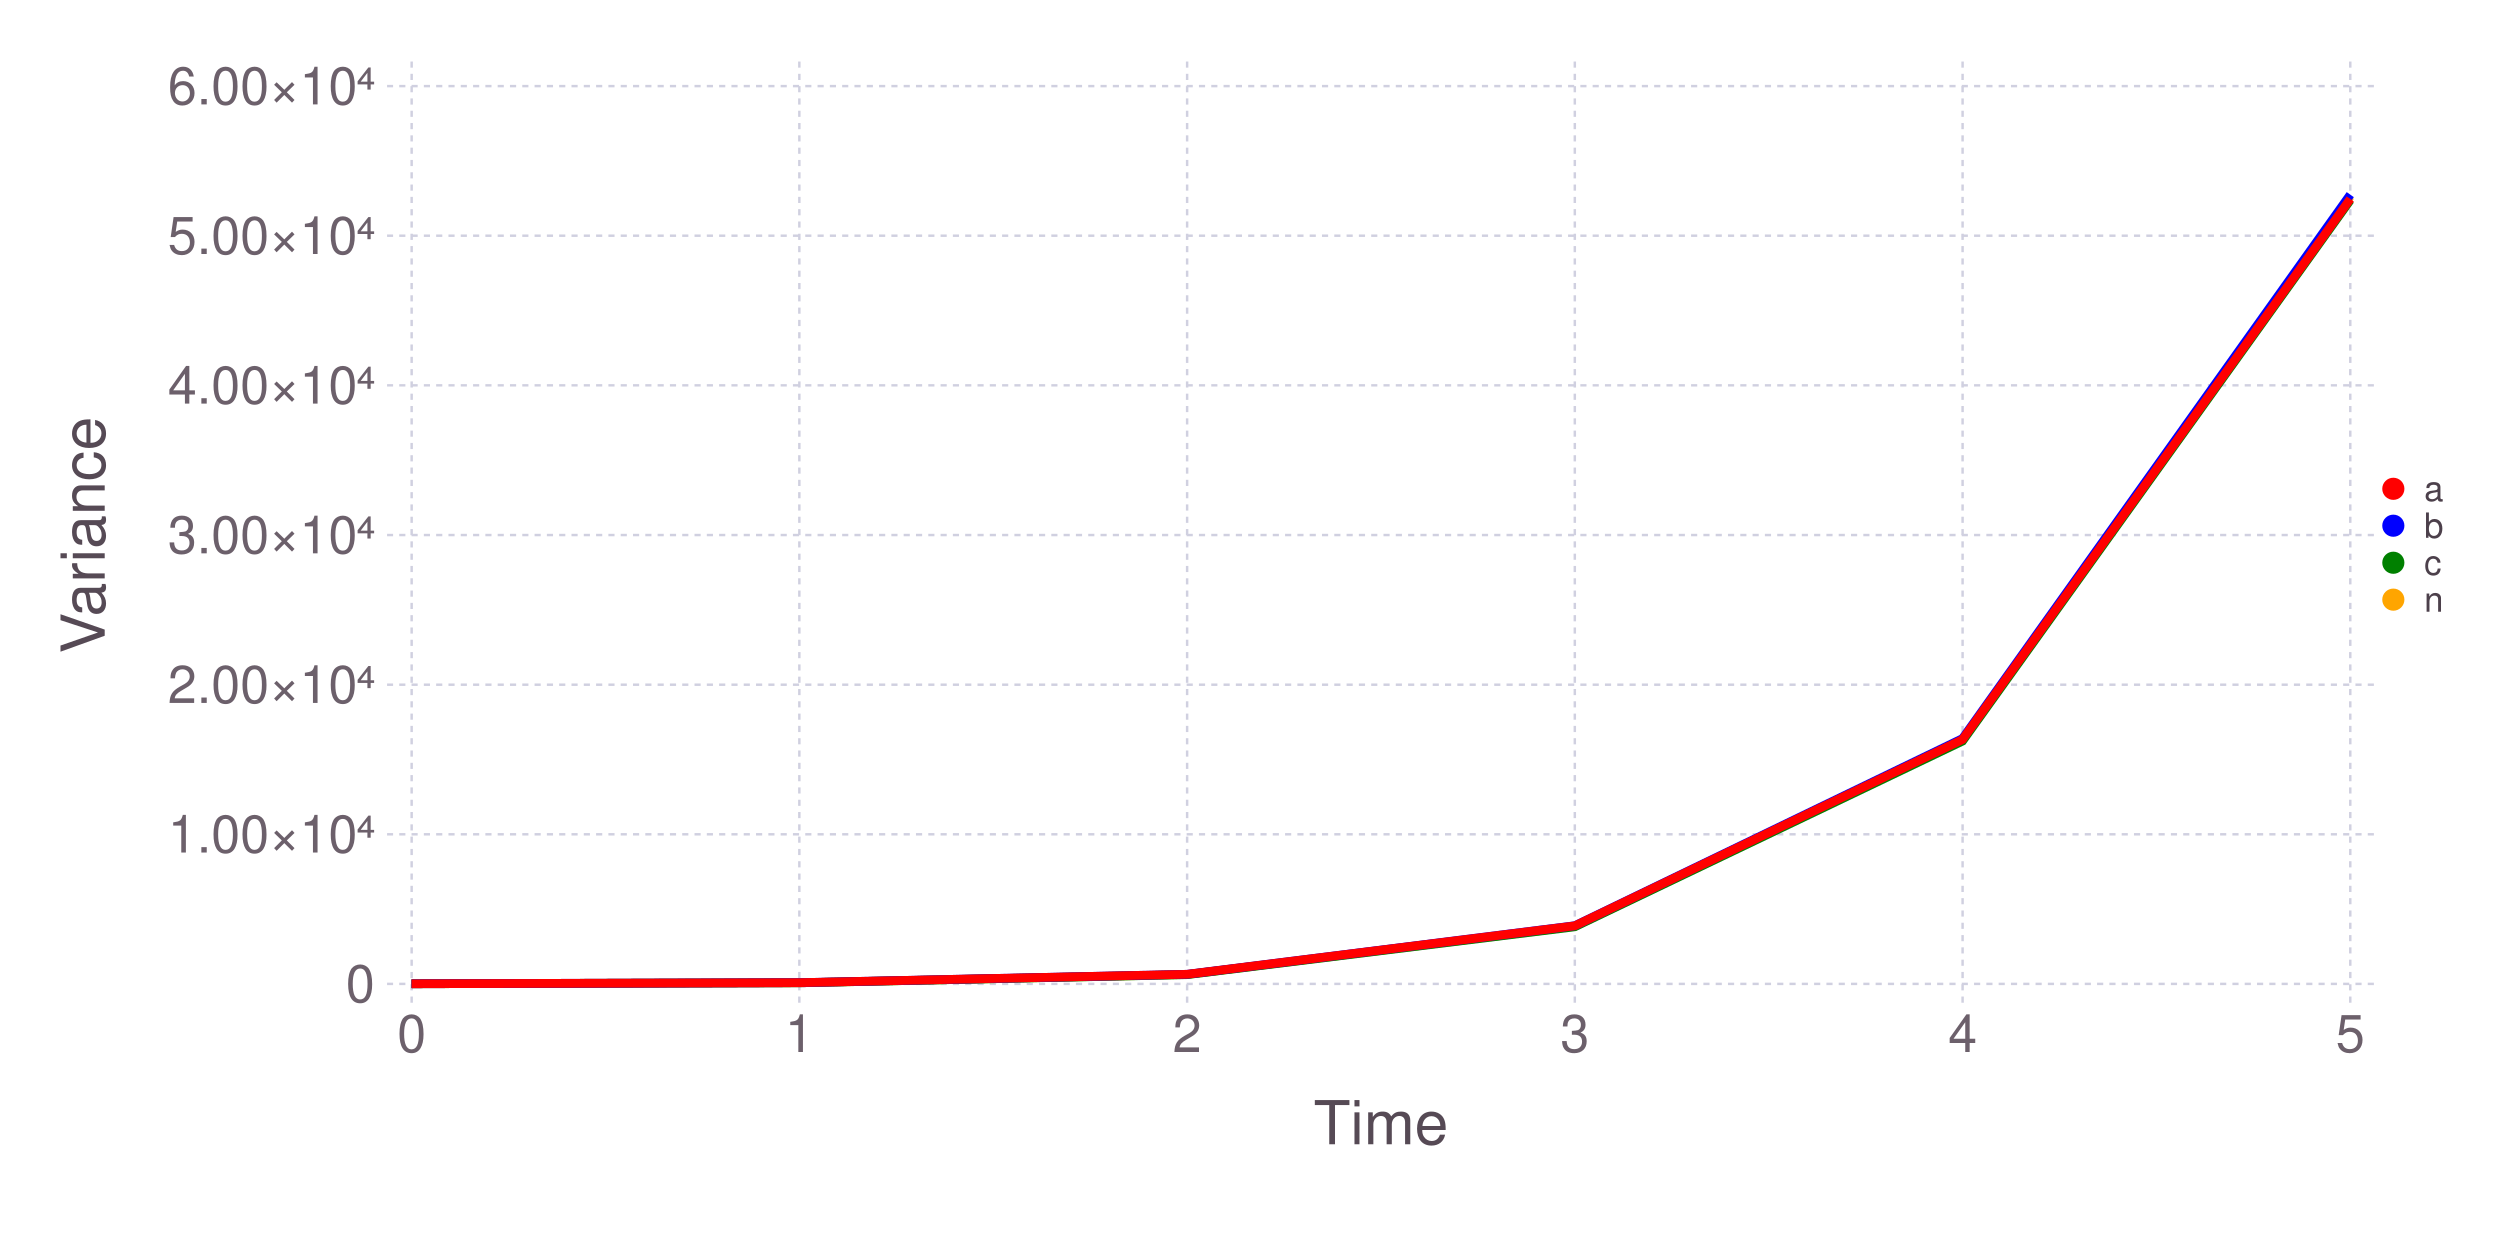
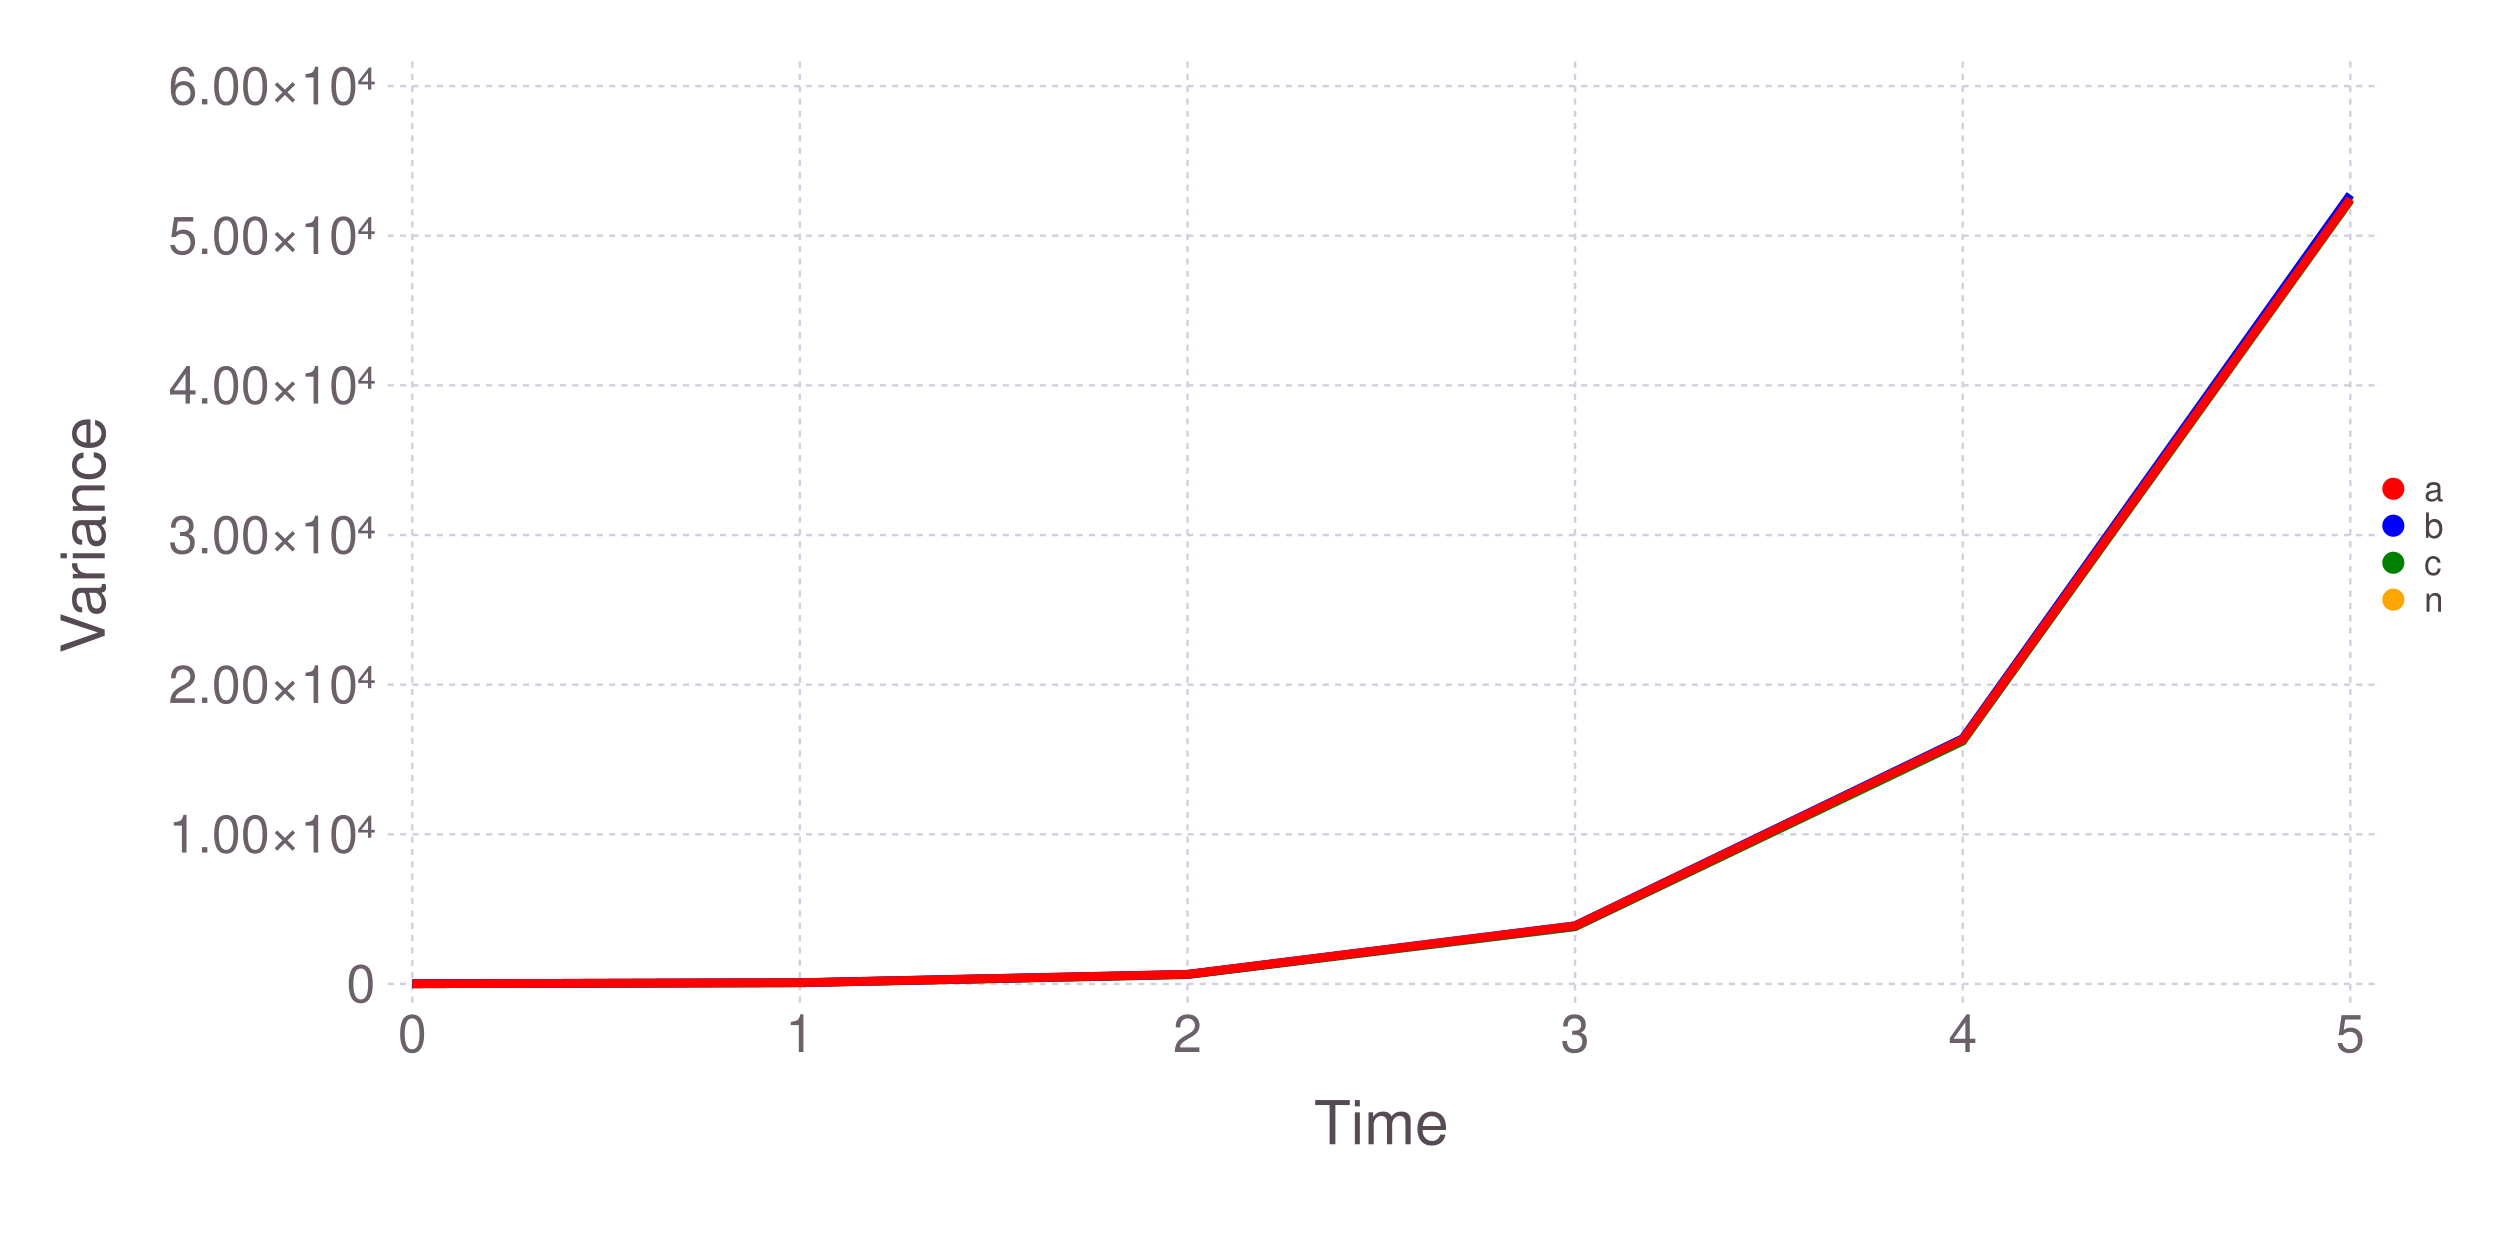
<svg xmlns="http://www.w3.org/2000/svg" version="1.2" width="203.2mm" height="101.6mm" viewBox="0 0 203.2 101.6" stroke="none" fill="#000000" stroke-width="0.3" font-size="3.88">
  <defs>
    <marker id="arrow" markerWidth="15" markerHeight="7" refX="5" refY="3.5" orient="auto" markerUnits="strokeWidth">
      <path d="M0,0 L15,3.5 L0,7 z" stroke="context-stroke" fill="context-stroke" />
    </marker>
  </defs>
-   <g class="plotroot xscalable yscalable" id="img-f4d13d34-1">
-     <g font-size="4.94" font-family="'PT Sans','Helvetica Neue','Helvetica',sans-serif" fill="#564A55" stroke="#000000" stroke-opacity="0.000" id="img-f4d13d34-2">
-       <g transform="translate(112.24,90.04)">
+   <g class="plotroot xscalable yscalable" id="img-70c97f3e-1">
+     <g font-size="4.94" font-family="'PT Sans','Helvetica Neue','Helvetica',sans-serif" fill="#564A55" stroke="#000000" stroke-opacity="0.000" id="img-70c97f3e-2">
+       <g transform="translate(112.27,90.04)">
        <g class="primitive">
          <text text-anchor="middle" dy="0.6em">Time</text>
        </g>
      </g>
    </g>
-     <g class="guide xlabels" font-size="4.23" font-family="'PT Sans Caption','Helvetica Neue','Helvetica',sans-serif" fill="#6C606B" id="img-f4d13d34-3">
-       <g transform="translate(33.46,82.97)">
+     <g class="guide xlabels" font-size="4.23" font-family="'PT Sans Caption','Helvetica Neue','Helvetica',sans-serif" fill="#6C606B" id="img-70c97f3e-3">
+       <g transform="translate(33.51,82.97)">
        <g class="primitive">
          <text text-anchor="middle" dy="0.6em">0</text>
        </g>
      </g>
-       <g transform="translate(64.97,82.97)">
+       <g transform="translate(65.01,82.97)">
        <g class="primitive">
          <text text-anchor="middle" dy="0.6em">1</text>
        </g>
      </g>
-       <g transform="translate(96.49,82.97)">
+       <g transform="translate(96.52,82.97)">
        <g class="primitive">
          <text text-anchor="middle" dy="0.6em">2</text>
        </g>
      </g>
-       <g transform="translate(128,82.97)">
+       <g transform="translate(128.02,82.97)">
        <g class="primitive">
          <text text-anchor="middle" dy="0.6em">3</text>
        </g>
      </g>
-       <g transform="translate(159.52,82.97)">
+       <g transform="translate(159.53,82.97)">
        <g class="primitive">
          <text text-anchor="middle" dy="0.6em">4</text>
        </g>
      </g>
      <g transform="translate(191.03,82.97)">
        <g class="primitive">
          <text text-anchor="middle" dy="0.6em">5</text>
        </g>
      </g>
    </g>
-     <g class="guide colorkey" id="img-f4d13d34-4">
-       <g fill="#4C404B" font-size="2.82" font-family="'PT Sans','Helvetica Neue','Helvetica',sans-serif" id="img-f4d13d34-5">
-         <g transform="translate(197.03,39.73)" id="img-f4d13d34-6">
+     <g class="guide colorkey" id="img-70c97f3e-4">
+       <g fill="#4C404B" font-size="2.82" font-family="'PT Sans','Helvetica Neue','Helvetica',sans-serif" id="img-70c97f3e-5">
+         <g transform="translate(197.03,39.73)" id="img-70c97f3e-6">
          <g class="primitive">
            <text dy="0.35em">a</text>
          </g>
        </g>
-         <g transform="translate(197.03,42.73)" id="img-f4d13d34-7">
+         <g transform="translate(197.03,42.73)" id="img-70c97f3e-7">
          <g class="primitive">
            <text dy="0.35em">b</text>
          </g>
        </g>
-         <g transform="translate(197.03,45.74)" id="img-f4d13d34-8">
+         <g transform="translate(197.03,45.74)" id="img-70c97f3e-8">
          <g class="primitive">
            <text dy="0.35em">c</text>
          </g>
        </g>
-         <g transform="translate(197.03,48.74)" id="img-f4d13d34-9">
+         <g transform="translate(197.03,48.74)" id="img-70c97f3e-9">
          <g class="primitive">
            <text dy="0.35em">n</text>
          </g>
        </g>
      </g>
-       <g stroke-width="0" id="img-f4d13d34-10">
-         <g stroke="#000000" stroke-opacity="0.000" fill-opacity="1" fill="#FFA500" id="img-f4d13d34-11">
-           <g transform="translate(194.53,48.74)" id="img-f4d13d34-12">
-             <circle cx="0" cy="0" r="0.9" class="primitive" />
-           </g>
-         </g>
-         <g stroke="#000000" stroke-opacity="0.000" fill-opacity="1" fill="#008000" id="img-f4d13d34-13">
-           <g transform="translate(194.53,45.74)" id="img-f4d13d34-14">
-             <circle cx="0" cy="0" r="0.9" class="primitive" />
-           </g>
-         </g>
-         <g stroke="#000000" stroke-opacity="0.000" fill-opacity="1" fill="#0000FF" id="img-f4d13d34-15">
-           <g transform="translate(194.53,42.73)" id="img-f4d13d34-16">
-             <circle cx="0" cy="0" r="0.9" class="primitive" />
-           </g>
-         </g>
-         <g stroke="#000000" stroke-opacity="0.000" fill-opacity="1" fill="#FF0000" id="img-f4d13d34-17">
-           <g transform="translate(194.53,39.73)" id="img-f4d13d34-18">
-             <circle cx="0" cy="0" r="0.9" class="primitive" />
-           </g>
-         </g>
-       </g>
-       <g fill="#362A35" font-size="3.88" font-family="'PT Sans','Helvetica Neue','Helvetica',sans-serif" stroke="#000000" stroke-opacity="0.000" id="img-f4d13d34-19">
-         <g transform="translate(194.03,36.73)" id="img-f4d13d34-20">
+       <g stroke-width="0" id="img-70c97f3e-10">
+         <g stroke="#000000" stroke-opacity="0.000" fill-opacity="1" fill="#FFA500" id="img-70c97f3e-11">
+           <g transform="translate(194.53,48.74)" id="img-70c97f3e-12">
+             <circle cx="0" cy="0" r="0.9" class="primitive" />
+           </g>
+         </g>
+         <g stroke="#000000" stroke-opacity="0.000" fill-opacity="1" fill="#008000" id="img-70c97f3e-13">
+           <g transform="translate(194.53,45.74)" id="img-70c97f3e-14">
+             <circle cx="0" cy="0" r="0.9" class="primitive" />
+           </g>
+         </g>
+         <g stroke="#000000" stroke-opacity="0.000" fill-opacity="1" fill="#0000FF" id="img-70c97f3e-15">
+           <g transform="translate(194.53,42.73)" id="img-70c97f3e-16">
+             <circle cx="0" cy="0" r="0.9" class="primitive" />
+           </g>
+         </g>
+         <g stroke="#000000" stroke-opacity="0.000" fill-opacity="1" fill="#FF0000" id="img-70c97f3e-17">
+           <g transform="translate(194.53,39.73)" id="img-70c97f3e-18">
+             <circle cx="0" cy="0" r="0.9" class="primitive" />
+           </g>
+         </g>
+       </g>
+       <g fill="#362A35" font-size="3.88" font-family="'PT Sans','Helvetica Neue','Helvetica',sans-serif" stroke="#000000" stroke-opacity="0.000" id="img-70c97f3e-19">
+         <g transform="translate(194.03,36.73)" id="img-70c97f3e-20">
          <g class="primitive">
            <text dy="-0em" />
          </g>
        </g>
      </g>
    </g>
-     <g clip-path="url(#img-f4d13d34-21)">
-       <g id="img-f4d13d34-22">
-         <g pointer-events="visible" stroke-width="0.3" fill="#000000" fill-opacity="0.000" stroke="#000000" stroke-opacity="0.000" class="guide background" id="img-f4d13d34-23">
-           <g transform="translate(112.24,43.49)" id="img-f4d13d34-24">
-             <path d="M-80.79,-38.49 L80.79,-38.49 80.79,38.49 -80.79,38.49  z" class="primitive" />
-           </g>
-         </g>
-         <g class="guide ygridlines xfixed" stroke-dasharray="0.5,0.5" stroke-width="0.2" stroke="#D0D0E0" id="img-f4d13d34-25">
-           <g transform="translate(112.24,79.97)" id="img-f4d13d34-26">
-             <path fill="none" d="M-80.79,0 L80.79,0 " class="primitive" />
-           </g>
-           <g transform="translate(112.24,67.81)" id="img-f4d13d34-27">
-             <path fill="none" d="M-80.79,0 L80.79,0 " class="primitive" />
-           </g>
-           <g transform="translate(112.24,55.65)" id="img-f4d13d34-28">
-             <path fill="none" d="M-80.79,0 L80.79,0 " class="primitive" />
-           </g>
-           <g transform="translate(112.24,43.49)" id="img-f4d13d34-29">
-             <path fill="none" d="M-80.79,0 L80.79,0 " class="primitive" />
-           </g>
-           <g transform="translate(112.24,31.32)" id="img-f4d13d34-30">
-             <path fill="none" d="M-80.79,0 L80.79,0 " class="primitive" />
-           </g>
-           <g transform="translate(112.24,19.16)" id="img-f4d13d34-31">
-             <path fill="none" d="M-80.79,0 L80.79,0 " class="primitive" />
-           </g>
-           <g transform="translate(112.24,7)" id="img-f4d13d34-32">
-             <path fill="none" d="M-80.79,0 L80.79,0 " class="primitive" />
-           </g>
-         </g>
-         <g class="guide xgridlines yfixed" stroke-dasharray="0.5,0.5" stroke-width="0.2" stroke="#D0D0E0" id="img-f4d13d34-33">
-           <g transform="translate(33.46,43.49)" id="img-f4d13d34-34">
-             <path fill="none" d="M0,-38.49 L0,38.49 " class="primitive" />
-           </g>
-           <g transform="translate(64.97,43.49)" id="img-f4d13d34-35">
-             <path fill="none" d="M0,-38.49 L0,38.49 " class="primitive" />
-           </g>
-           <g transform="translate(96.49,43.49)" id="img-f4d13d34-36">
-             <path fill="none" d="M0,-38.49 L0,38.49 " class="primitive" />
-           </g>
-           <g transform="translate(128,43.49)" id="img-f4d13d34-37">
-             <path fill="none" d="M0,-38.49 L0,38.49 " class="primitive" />
-           </g>
-           <g transform="translate(159.52,43.49)" id="img-f4d13d34-38">
-             <path fill="none" d="M0,-38.49 L0,38.49 " class="primitive" />
-           </g>
-           <g transform="translate(191.03,43.49)" id="img-f4d13d34-39">
-             <path fill="none" d="M0,-38.49 L0,38.49 " class="primitive" />
-           </g>
-         </g>
-         <g class="plotpanel" id="img-f4d13d34-40">
-           <g stroke-width="0.71" fill="#000000" fill-opacity="0.000" class="geometry" id="img-f4d13d34-41">
-             <g class="color_RGBA{N0f8}(1.0,0.647,0.0,1.0)" stroke-dasharray="none" stroke="#FFA500" id="img-f4d13d34-42">
-               <g transform="translate(112.24,65.07)" id="img-f4d13d34-43">
-                 <path fill="none" d="M-78.79,14.89 L-47.27,14.81 -15.76,14.14 15.76,10.22 47.27,-4.94 78.79,-49.11 " class="primitive" />
-               </g>
-             </g>
-           </g>
-           <g stroke-width="0.71" fill="#000000" fill-opacity="0.000" class="geometry" id="img-f4d13d34-44">
-             <g class="color_RGBA{N0f8}(0.0,0.502,0.0,1.0)" stroke-dasharray="none" stroke="#008000" id="img-f4d13d34-45">
-               <g transform="translate(112.24,65.15)" id="img-f4d13d34-46">
-                 <path fill="none" d="M-78.79,14.81 L-47.27,14.73 -15.76,14.07 15.76,10.18 47.27,-4.91 78.79,-48.88 " class="primitive" />
-               </g>
-             </g>
-           </g>
-           <g stroke-width="0.71" fill="#000000" fill-opacity="0.000" class="geometry" id="img-f4d13d34-47">
-             <g class="color_RGBA{N0f8}(0.0,0.0,1.0,1.0)" stroke-dasharray="none" stroke="#0000FF" id="img-f4d13d34-48">
-               <g transform="translate(112.24,65.02)" id="img-f4d13d34-49">
-                 <path fill="none" d="M-78.79,14.94 L-47.27,14.85 -15.76,14.17 15.76,10.22 47.27,-4.99 78.79,-49.2 " class="primitive" />
-               </g>
-             </g>
-           </g>
-           <g stroke-width="0.71" fill="#000000" fill-opacity="0.000" class="geometry" id="img-f4d13d34-50">
-             <g class="color_RGBA{N0f8}(1.0,0.0,0.0,1.0)" stroke-dasharray="none" stroke="#FF0000" id="img-f4d13d34-51">
-               <g transform="translate(112.24,65.09)" id="img-f4d13d34-52">
-                 <path fill="none" d="M-78.79,14.87 L-47.27,14.78 -15.76,14.1 15.76,10.16 47.27,-4.98 78.79,-48.92 " class="primitive" />
-               </g>
-             </g>
-           </g>
-         </g>
-       </g>
-     </g>
-     <g class="guide ylabels" font-size="4.23" font-family="'PT Sans Caption','Helvetica Neue','Helvetica',sans-serif" fill="#6C606B" id="img-f4d13d34-53">
-       <g transform="translate(30.46,79.97)" id="img-f4d13d34-54">
+     <g clip-path="url(#img-70c97f3e-21)">
+       <g id="img-70c97f3e-22">
+         <g pointer-events="visible" stroke-width="0.3" fill="#000000" fill-opacity="0.000" stroke="#000000" stroke-opacity="0.000" class="guide background" id="img-70c97f3e-23">
+           <g transform="translate(112.27,43.49)" id="img-70c97f3e-24">
+             <path d="M-80.76,-38.49 L80.76,-38.49 80.76,38.49 -80.76,38.49  z" class="primitive" />
+           </g>
+         </g>
+         <g class="guide ygridlines xfixed" stroke-dasharray="0.5,0.5" stroke-width="0.2" stroke="#D0D0E0" id="img-70c97f3e-25">
+           <g transform="translate(112.27,79.97)" id="img-70c97f3e-26">
+             <path fill="none" d="M-80.76,0 L80.76,0 " class="primitive" />
+           </g>
+           <g transform="translate(112.27,67.81)" id="img-70c97f3e-27">
+             <path fill="none" d="M-80.76,0 L80.76,0 " class="primitive" />
+           </g>
+           <g transform="translate(112.27,55.65)" id="img-70c97f3e-28">
+             <path fill="none" d="M-80.76,0 L80.76,0 " class="primitive" />
+           </g>
+           <g transform="translate(112.27,43.49)" id="img-70c97f3e-29">
+             <path fill="none" d="M-80.76,0 L80.76,0 " class="primitive" />
+           </g>
+           <g transform="translate(112.27,31.32)" id="img-70c97f3e-30">
+             <path fill="none" d="M-80.76,0 L80.76,0 " class="primitive" />
+           </g>
+           <g transform="translate(112.27,19.16)" id="img-70c97f3e-31">
+             <path fill="none" d="M-80.76,0 L80.76,0 " class="primitive" />
+           </g>
+           <g transform="translate(112.27,7)" id="img-70c97f3e-32">
+             <path fill="none" d="M-80.76,0 L80.76,0 " class="primitive" />
+           </g>
+         </g>
+         <g class="guide xgridlines yfixed" stroke-dasharray="0.5,0.5" stroke-width="0.2" stroke="#D0D0E0" id="img-70c97f3e-33">
+           <g transform="translate(33.51,43.49)" id="img-70c97f3e-34">
+             <path fill="none" d="M0,-38.49 L0,38.49 " class="primitive" />
+           </g>
+           <g transform="translate(65.01,43.49)" id="img-70c97f3e-35">
+             <path fill="none" d="M0,-38.49 L0,38.49 " class="primitive" />
+           </g>
+           <g transform="translate(96.52,43.49)" id="img-70c97f3e-36">
+             <path fill="none" d="M0,-38.49 L0,38.49 " class="primitive" />
+           </g>
+           <g transform="translate(128.02,43.49)" id="img-70c97f3e-37">
+             <path fill="none" d="M0,-38.49 L0,38.49 " class="primitive" />
+           </g>
+           <g transform="translate(159.53,43.49)" id="img-70c97f3e-38">
+             <path fill="none" d="M0,-38.49 L0,38.49 " class="primitive" />
+           </g>
+           <g transform="translate(191.03,43.49)" id="img-70c97f3e-39">
+             <path fill="none" d="M0,-38.49 L0,38.49 " class="primitive" />
+           </g>
+         </g>
+         <g class="plotpanel" id="img-70c97f3e-40">
+           <g stroke-width="0.71" fill="#000000" fill-opacity="0.000" class="geometry" id="img-70c97f3e-41">
+             <g class="color_RGBA{N0f8}(1.0,0.647,0.0,1.0)" stroke-dasharray="none" stroke="#FFA500" id="img-70c97f3e-42">
+               <g transform="translate(112.27,65.07)" id="img-70c97f3e-43">
+                 <path fill="none" d="M-78.76,14.89 L-47.26,14.81 -15.75,14.14 15.75,10.22 47.26,-4.94 78.76,-49.11 " class="primitive" />
+               </g>
+             </g>
+           </g>
+           <g stroke-width="0.71" fill="#000000" fill-opacity="0.000" class="geometry" id="img-70c97f3e-44">
+             <g class="color_RGBA{N0f8}(0.0,0.502,0.0,1.0)" stroke-dasharray="none" stroke="#008000" id="img-70c97f3e-45">
+               <g transform="translate(112.27,65.15)" id="img-70c97f3e-46">
+                 <path fill="none" d="M-78.76,14.81 L-47.26,14.73 -15.75,14.07 15.75,10.18 47.26,-4.91 78.76,-48.88 " class="primitive" />
+               </g>
+             </g>
+           </g>
+           <g stroke-width="0.71" fill="#000000" fill-opacity="0.000" class="geometry" id="img-70c97f3e-47">
+             <g class="color_RGBA{N0f8}(0.0,0.0,1.0,1.0)" stroke-dasharray="none" stroke="#0000FF" id="img-70c97f3e-48">
+               <g transform="translate(112.27,65.02)" id="img-70c97f3e-49">
+                 <path fill="none" d="M-78.76,14.94 L-47.26,14.85 -15.75,14.17 15.75,10.22 47.26,-4.99 78.76,-49.2 " class="primitive" />
+               </g>
+             </g>
+           </g>
+           <g stroke-width="0.71" fill="#000000" fill-opacity="0.000" class="geometry" id="img-70c97f3e-50">
+             <g class="color_RGBA{N0f8}(1.0,0.0,0.0,1.0)" stroke-dasharray="none" stroke="#FF0000" id="img-70c97f3e-51">
+               <g transform="translate(112.27,65.09)" id="img-70c97f3e-52">
+                 <path fill="none" d="M-78.76,14.87 L-47.26,14.78 -15.75,14.1 15.75,10.16 47.26,-4.98 78.76,-48.92 " class="primitive" />
+               </g>
+             </g>
+           </g>
+         </g>
+       </g>
+     </g>
+     <g class="guide ylabels" font-size="4.23" font-family="'PT Sans Caption','Helvetica Neue','Helvetica',sans-serif" fill="#6C606B" id="img-70c97f3e-53">
+       <g transform="translate(30.51,79.97)" id="img-70c97f3e-54">
        <g class="primitive">
          <text text-anchor="end" dy="0.35em">0</text>
        </g>
      </g>
-       <g transform="translate(30.46,67.81)" id="img-f4d13d34-55">
+       <g transform="translate(30.51,67.81)" id="img-70c97f3e-55">
        <g class="primitive">
          <text text-anchor="end" dy="0.35em">1.00×10⁴</text>
        </g>
      </g>
-       <g transform="translate(30.46,55.65)" id="img-f4d13d34-56">
+       <g transform="translate(30.51,55.65)" id="img-70c97f3e-56">
        <g class="primitive">
          <text text-anchor="end" dy="0.35em">2.00×10⁴</text>
        </g>
      </g>
-       <g transform="translate(30.46,43.49)" id="img-f4d13d34-57">
+       <g transform="translate(30.51,43.49)" id="img-70c97f3e-57">
        <g class="primitive">
          <text text-anchor="end" dy="0.35em">3.00×10⁴</text>
        </g>
      </g>
-       <g transform="translate(30.46,31.32)" id="img-f4d13d34-58">
+       <g transform="translate(30.51,31.32)" id="img-70c97f3e-58">
        <g class="primitive">
          <text text-anchor="end" dy="0.35em">4.00×10⁴</text>
        </g>
      </g>
-       <g transform="translate(30.46,19.16)" id="img-f4d13d34-59">
+       <g transform="translate(30.51,19.16)" id="img-70c97f3e-59">
        <g class="primitive">
          <text text-anchor="end" dy="0.35em">5.00×10⁴</text>
        </g>
      </g>
-       <g transform="translate(30.46,7)" id="img-f4d13d34-60">
+       <g transform="translate(30.51,7)" id="img-70c97f3e-60">
        <g class="primitive">
          <text text-anchor="end" dy="0.35em">6.00×10⁴</text>
        </g>
      </g>
    </g>
-     <g font-size="4.94" font-family="'PT Sans','Helvetica Neue','Helvetica',sans-serif" fill="#564A55" stroke="#000000" stroke-opacity="0.000" id="img-f4d13d34-61">
-       <g transform="translate(8.78,41.49)" id="img-f4d13d34-62">
+     <g font-size="4.94" font-family="'PT Sans','Helvetica Neue','Helvetica',sans-serif" fill="#564A55" stroke="#000000" stroke-opacity="0.000" id="img-70c97f3e-61">
+       <g transform="translate(8.78,41.49)" id="img-70c97f3e-62">
        <g class="primitive">
          <text text-anchor="middle" dy="0.35em" transform="rotate(-90,0, 2)">Variance</text>
        </g>
      </g>
    </g>
  </g>
  <defs>
-     <clipPath id="img-f4d13d34-21">
-       <path d="M31.46,5 L193.03,5 193.03,81.97 31.46,81.97 " />
+     <clipPath id="img-70c97f3e-21">
+       <path d="M31.51,5 L193.03,5 193.03,81.97 31.51,81.97 " />
    </clipPath>
  </defs>
</svg>
